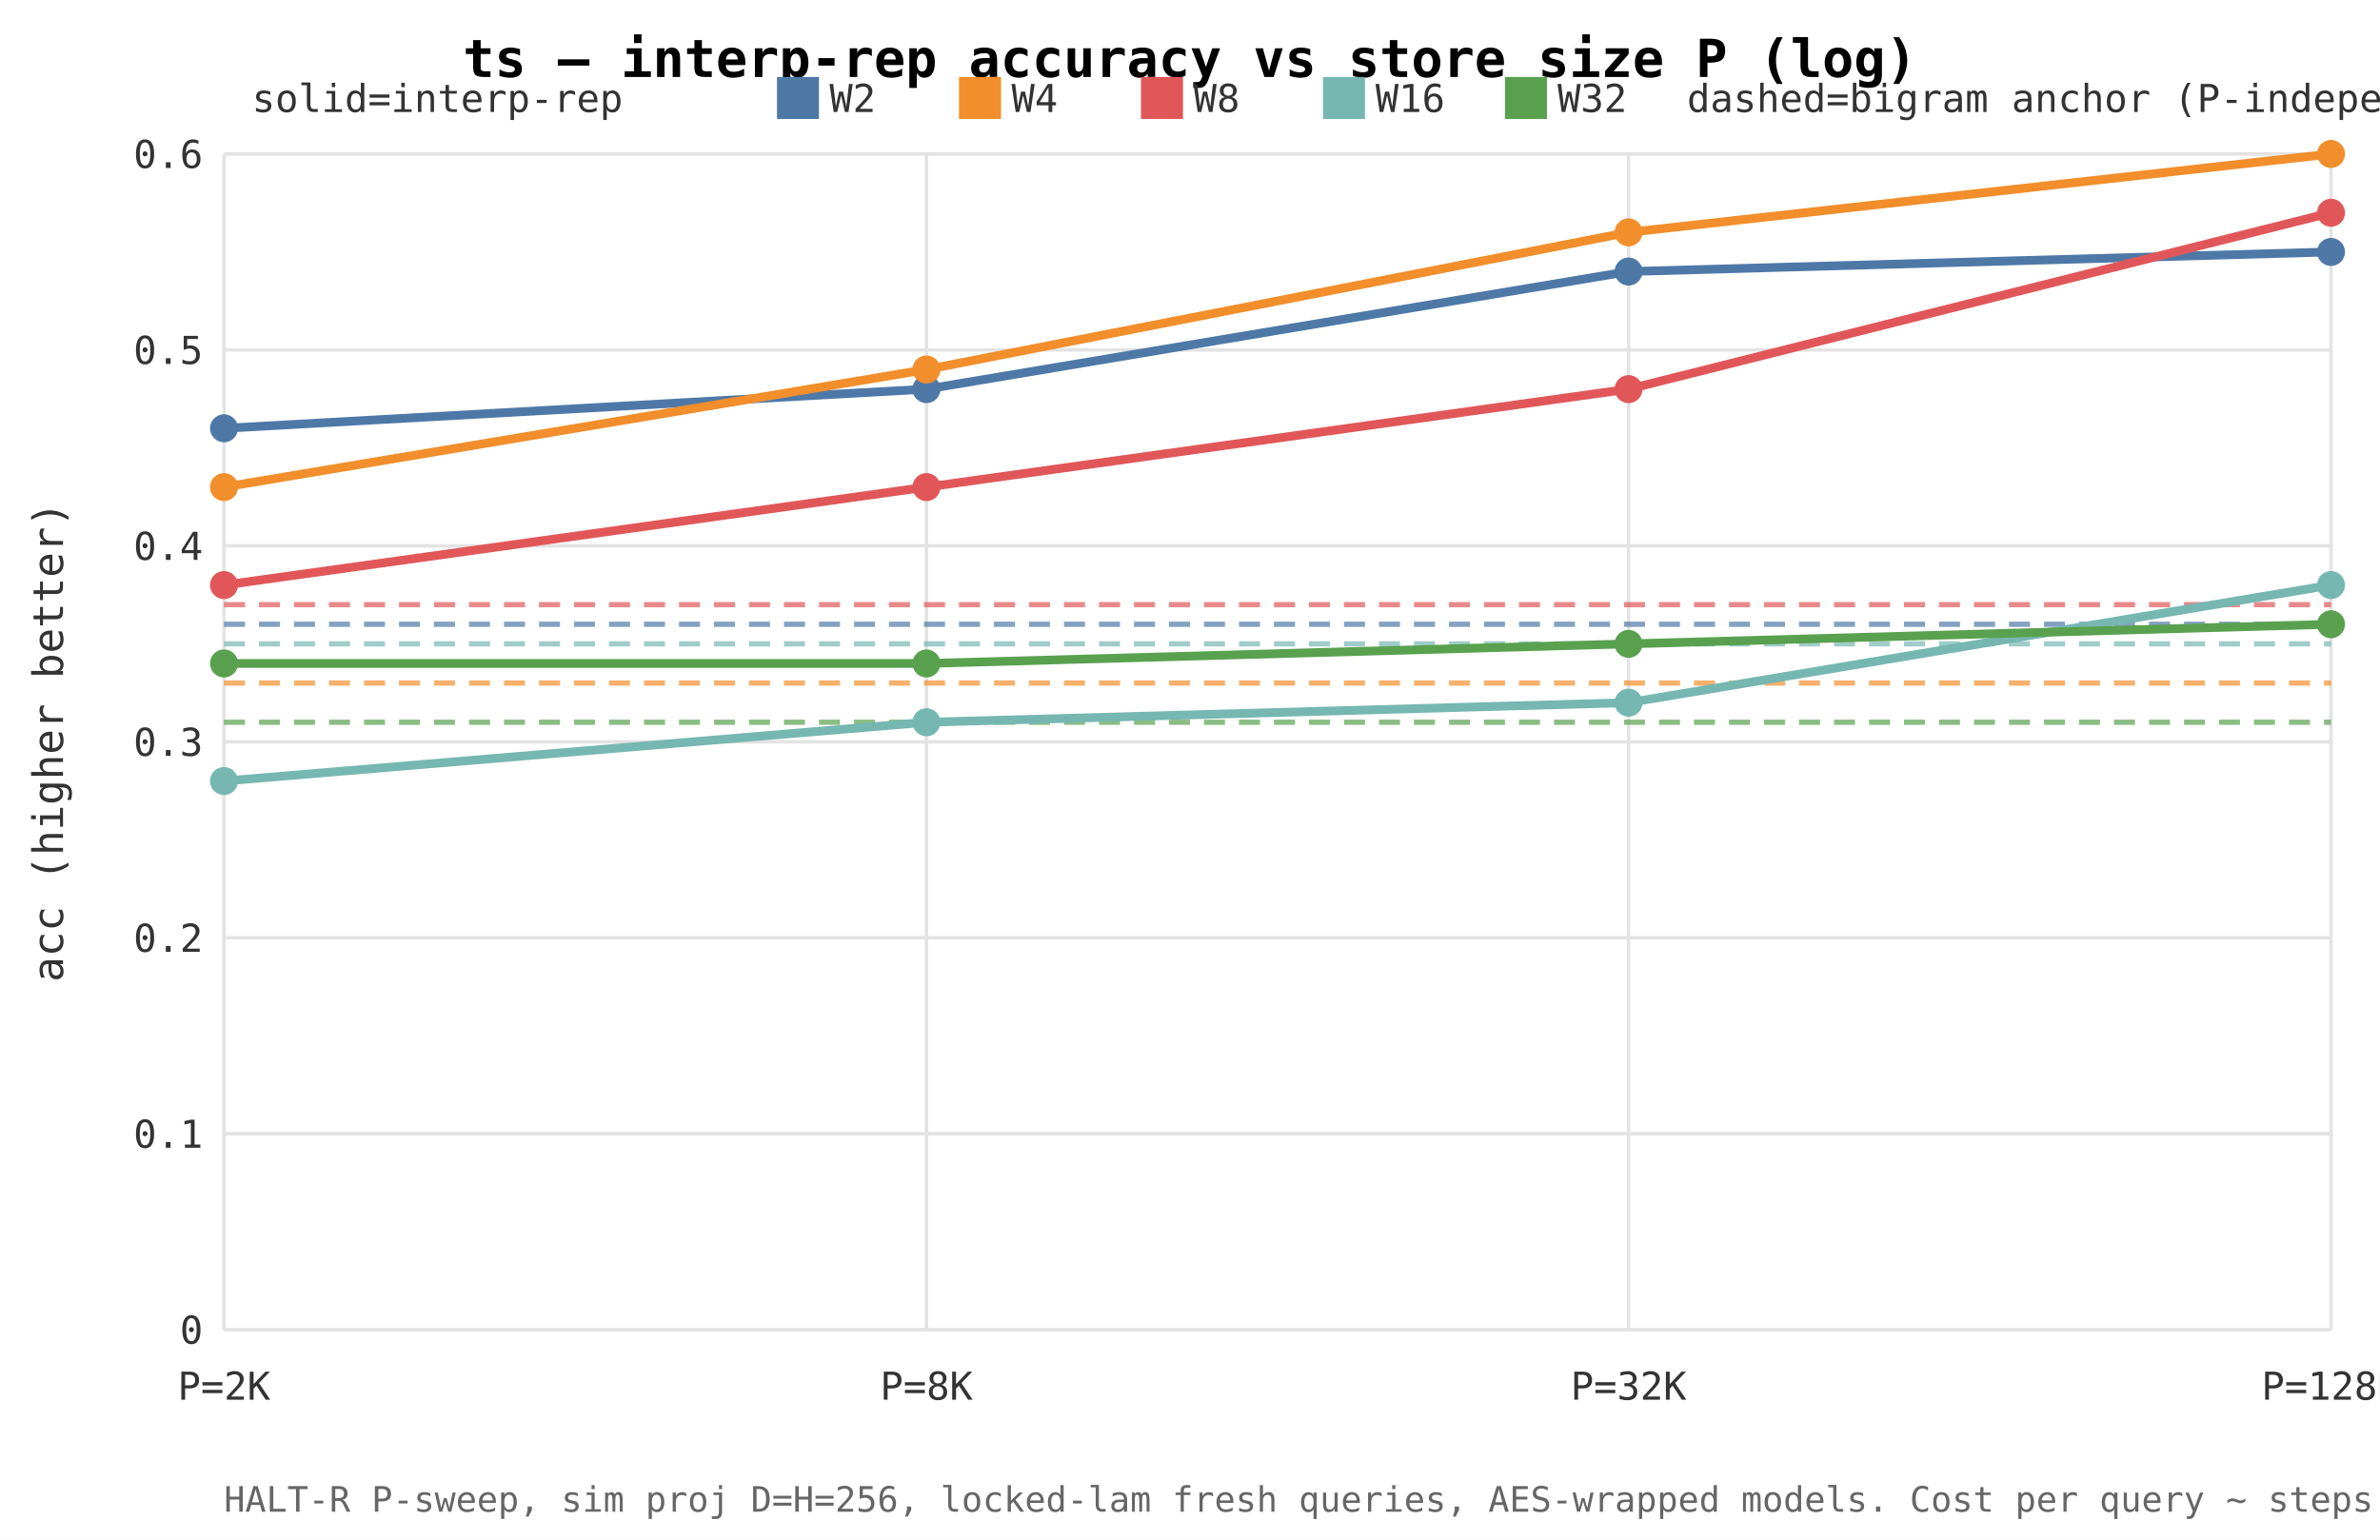
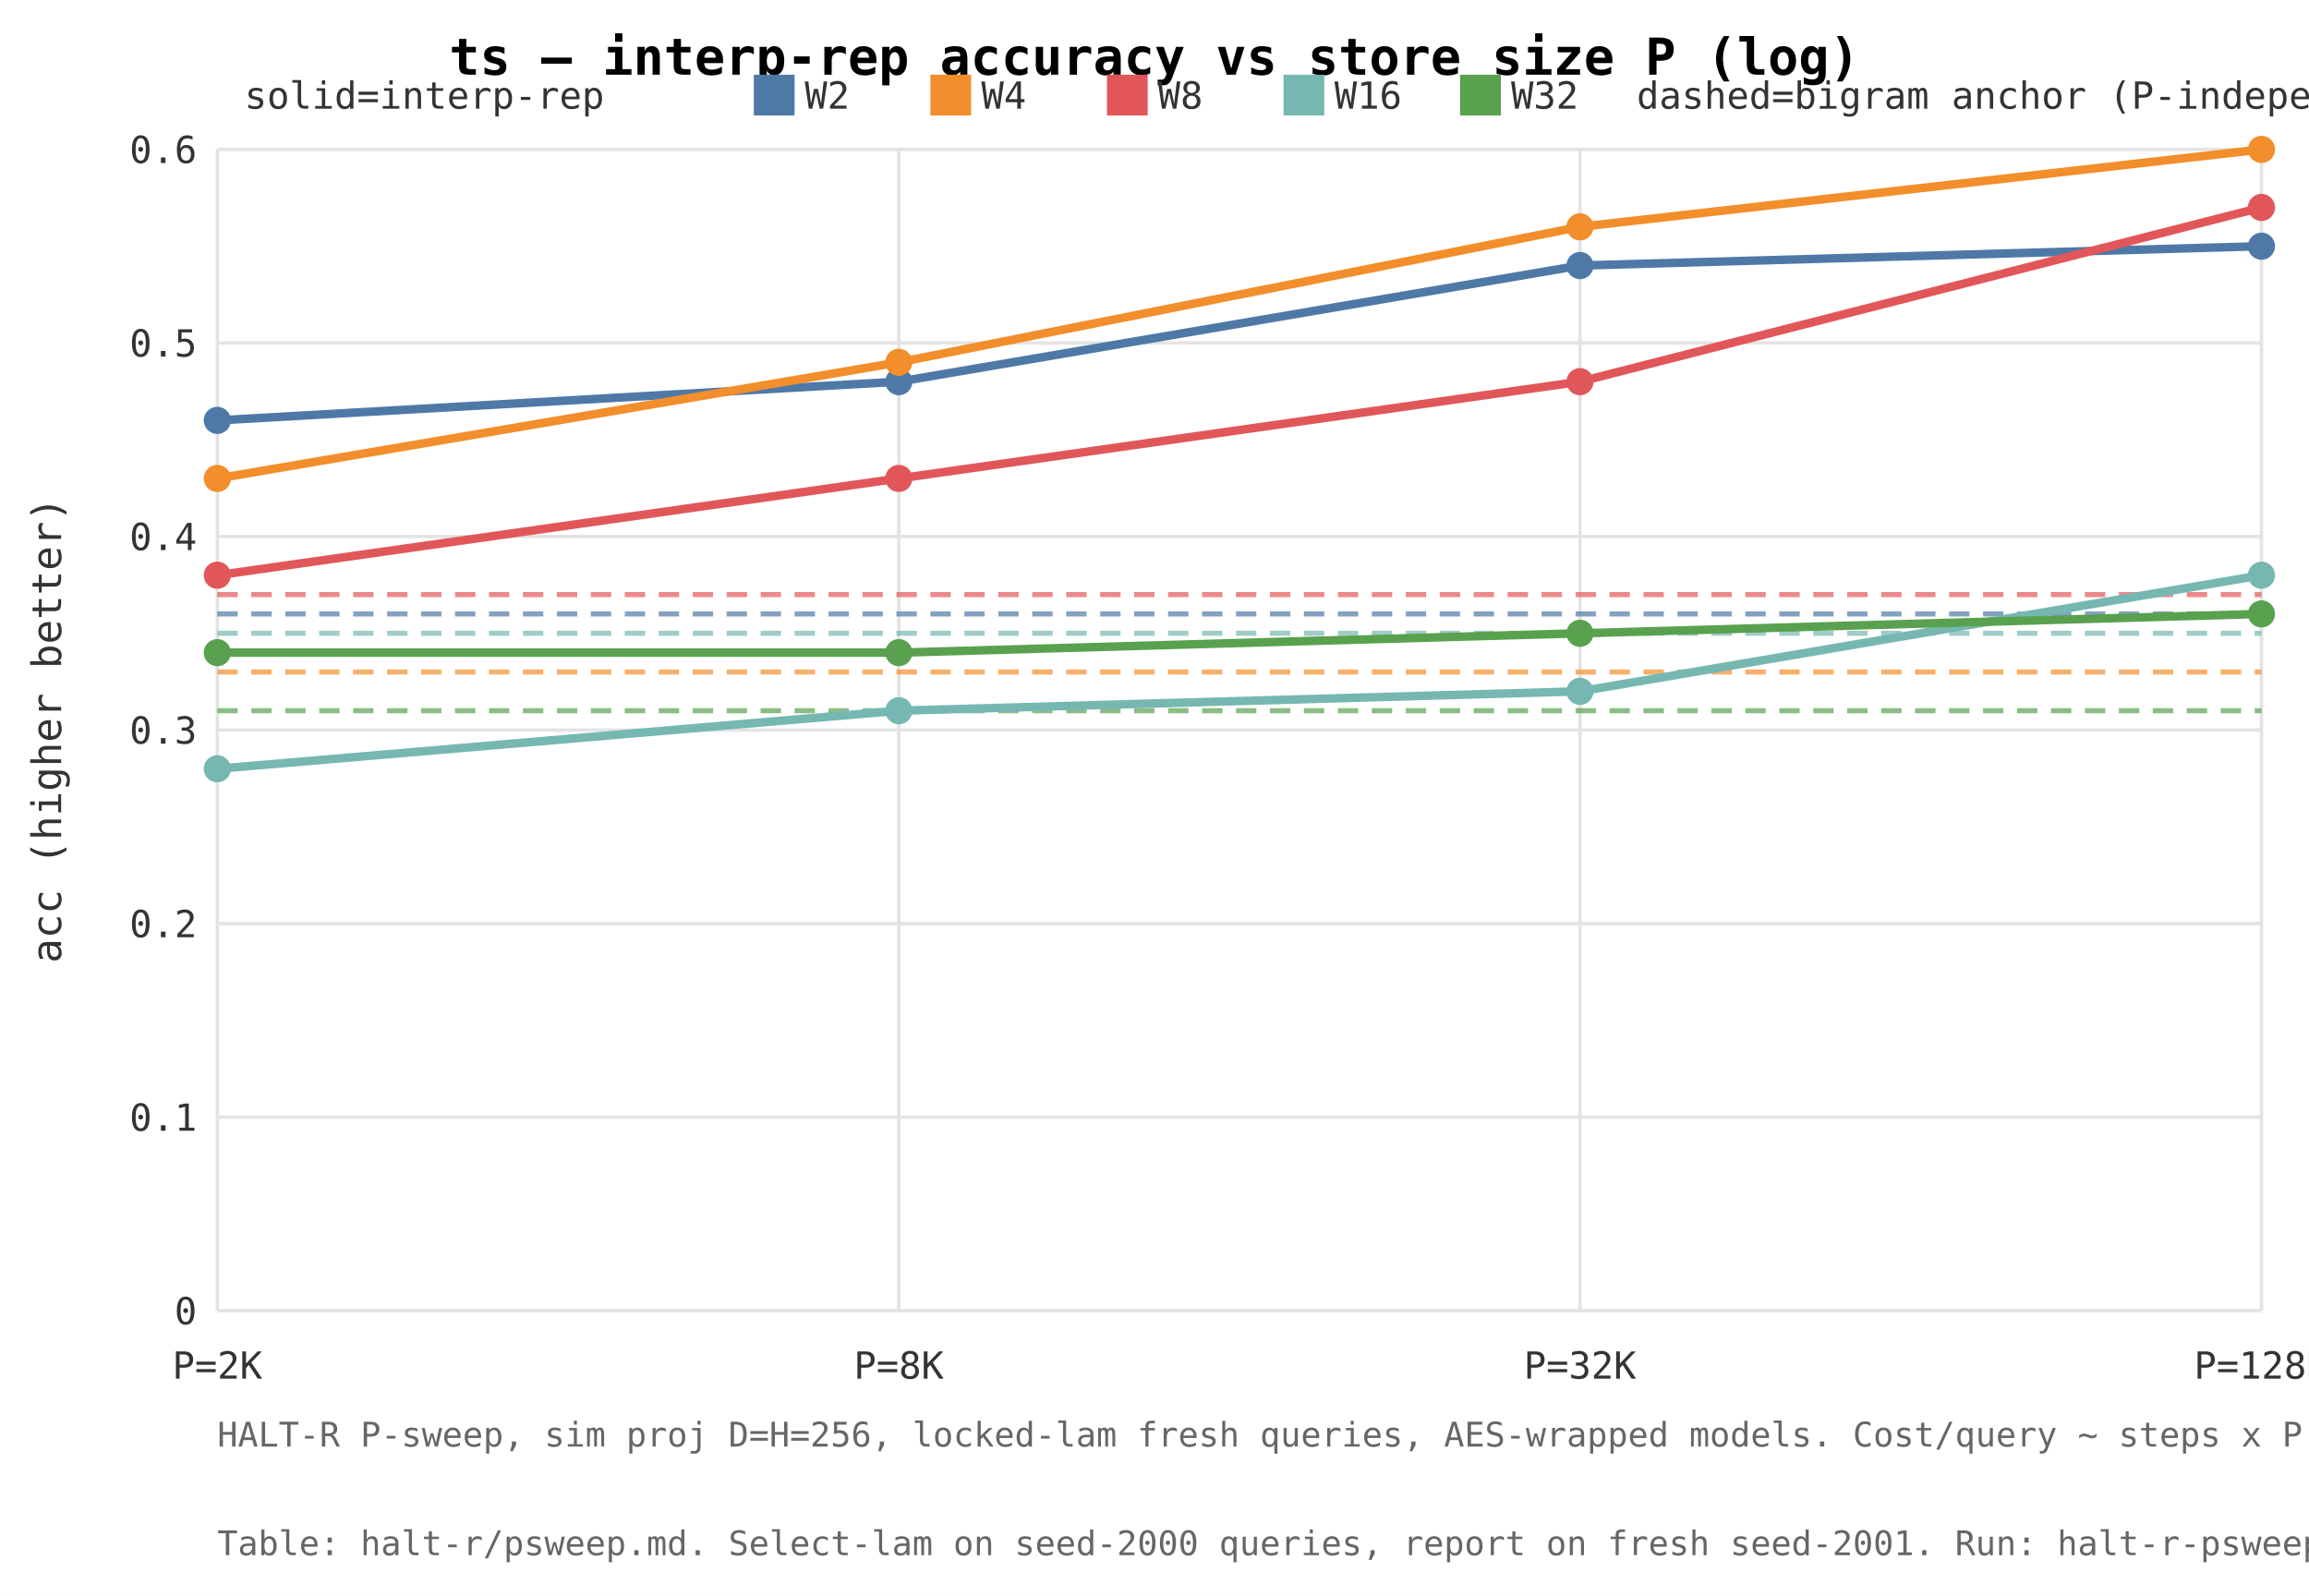
- <svg xmlns="http://www.w3.org/2000/svg" width="680" height="440" font-family="monospace">
-   <rect width="680" height="440" fill="#ffffff" />
+ <svg xmlns="http://www.w3.org/2000/svg" width="680" height="470" font-family="monospace">
+   <rect width="680" height="470" fill="#ffffff" />
  <text x="340" y="22" text-anchor="middle" font-size="15" font-weight="bold">ts — interp-rep accuracy vs store size P (log)</text>
-   <line x1="64" y1="380.0" x2="666" y2="380.0" stroke="#e3e3e3" />
-   <text x="58" y="384.0" text-anchor="end" font-size="11" fill="#333">0</text>
-   <line x1="64" y1="324.0" x2="666" y2="324.0" stroke="#e3e3e3" />
-   <text x="58" y="328.0" text-anchor="end" font-size="11" fill="#333">0.1</text>
-   <line x1="64" y1="268.0" x2="666" y2="268.0" stroke="#e3e3e3" />
-   <text x="58" y="272.0" text-anchor="end" font-size="11" fill="#333">0.2</text>
-   <line x1="64" y1="212.0" x2="666" y2="212.0" stroke="#e3e3e3" />
-   <text x="58" y="216.0" text-anchor="end" font-size="11" fill="#333">0.3</text>
-   <line x1="64" y1="156.0" x2="666" y2="156.0" stroke="#e3e3e3" />
-   <text x="58" y="160.0" text-anchor="end" font-size="11" fill="#333">0.4</text>
-   <line x1="64" y1="100.0" x2="666" y2="100.0" stroke="#e3e3e3" />
-   <text x="58" y="104.0" text-anchor="end" font-size="11" fill="#333">0.5</text>
+   <line x1="64" y1="386.0" x2="666" y2="386.0" stroke="#e3e3e3" />
+   <text x="58" y="390.0" text-anchor="end" font-size="11" fill="#333">0</text>
+   <line x1="64" y1="329.0" x2="666" y2="329.0" stroke="#e3e3e3" />
+   <text x="58" y="333.0" text-anchor="end" font-size="11" fill="#333">0.1</text>
+   <line x1="64" y1="272.0" x2="666" y2="272.0" stroke="#e3e3e3" />
+   <text x="58" y="276.0" text-anchor="end" font-size="11" fill="#333">0.2</text>
+   <line x1="64" y1="215.0" x2="666" y2="215.0" stroke="#e3e3e3" />
+   <text x="58" y="219.0" text-anchor="end" font-size="11" fill="#333">0.3</text>
+   <line x1="64" y1="158.0" x2="666" y2="158.0" stroke="#e3e3e3" />
+   <text x="58" y="162.0" text-anchor="end" font-size="11" fill="#333">0.4</text>
+   <line x1="64" y1="101.0" x2="666" y2="101.0" stroke="#e3e3e3" />
+   <text x="58" y="105.0" text-anchor="end" font-size="11" fill="#333">0.5</text>
  <line x1="64" y1="44.0" x2="666" y2="44.0" stroke="#e3e3e3" />
  <text x="58" y="48.0" text-anchor="end" font-size="11" fill="#333">0.6</text>
-   <line x1="64.0" y1="44" x2="64.0" y2="380" stroke="#e3e3e3" />
-   <text x="64.0" y="400" text-anchor="middle" font-size="11" fill="#333">P=2K</text>
-   <line x1="264.7" y1="44" x2="264.7" y2="380" stroke="#e3e3e3" />
-   <text x="264.7" y="400" text-anchor="middle" font-size="11" fill="#333">P=8K</text>
-   <line x1="465.3" y1="44" x2="465.3" y2="380" stroke="#e3e3e3" />
-   <text x="465.3" y="400" text-anchor="middle" font-size="11" fill="#333">P=32K</text>
-   <line x1="666.0" y1="44" x2="666.0" y2="380" stroke="#e3e3e3" />
-   <text x="666.0" y="400" text-anchor="middle" font-size="11" fill="#333">P=128K</text>
-   <text x="18" y="212" text-anchor="middle" font-size="12" fill="#333" transform="rotate(-90 18 212)">acc (higher better)</text>
-   <line x1="64" y1="178.4" x2="666" y2="178.4" stroke="#4e79a7" stroke-dasharray="6,4" stroke-width="1.5" opacity="0.7" />
-   <line x1="64" y1="195.2" x2="666" y2="195.2" stroke="#f28e2b" stroke-dasharray="6,4" stroke-width="1.5" opacity="0.7" />
-   <line x1="64" y1="172.8" x2="666" y2="172.8" stroke="#e15759" stroke-dasharray="6,4" stroke-width="1.5" opacity="0.7" />
-   <line x1="64" y1="184.0" x2="666" y2="184.0" stroke="#76b7b2" stroke-dasharray="6,4" stroke-width="1.5" opacity="0.7" />
-   <line x1="64" y1="206.4" x2="666" y2="206.4" stroke="#59a14f" stroke-dasharray="6,4" stroke-width="1.5" opacity="0.7" />
-   <polyline points="64.0,122.4 264.7,111.2 465.3,77.6 666.0,72.0" fill="none" stroke="#4e79a7" stroke-width="2.5" />
-   <circle cx="64.0" cy="122.4" r="4" fill="#4e79a7" />
-   <circle cx="264.7" cy="111.2" r="4" fill="#4e79a7" />
-   <circle cx="465.3" cy="77.6" r="4" fill="#4e79a7" />
-   <circle cx="666.0" cy="72.0" r="4" fill="#4e79a7" />
-   <polyline points="64.0,139.2 264.7,105.6 465.3,66.4 666.0,44.0" fill="none" stroke="#f28e2b" stroke-width="2.5" />
-   <circle cx="64.0" cy="139.2" r="4" fill="#f28e2b" />
-   <circle cx="264.7" cy="105.6" r="4" fill="#f28e2b" />
-   <circle cx="465.3" cy="66.4" r="4" fill="#f28e2b" />
+   <line x1="64.0" y1="44" x2="64.0" y2="386" stroke="#e3e3e3" />
+   <text x="64.0" y="406" text-anchor="middle" font-size="11" fill="#333">P=2K</text>
+   <line x1="264.7" y1="44" x2="264.7" y2="386" stroke="#e3e3e3" />
+   <text x="264.7" y="406" text-anchor="middle" font-size="11" fill="#333">P=8K</text>
+   <line x1="465.3" y1="44" x2="465.3" y2="386" stroke="#e3e3e3" />
+   <text x="465.3" y="406" text-anchor="middle" font-size="11" fill="#333">P=32K</text>
+   <line x1="666.0" y1="44" x2="666.0" y2="386" stroke="#e3e3e3" />
+   <text x="666.0" y="406" text-anchor="middle" font-size="11" fill="#333">P=128K</text>
+   <text x="18" y="215" text-anchor="middle" font-size="12" fill="#333" transform="rotate(-90 18 215)">acc (higher better)</text>
+   <line x1="64" y1="180.8" x2="666" y2="180.8" stroke="#4e79a7" stroke-dasharray="6,4" stroke-width="1.5" opacity="0.7" />
+   <line x1="64" y1="197.9" x2="666" y2="197.9" stroke="#f28e2b" stroke-dasharray="6,4" stroke-width="1.5" opacity="0.7" />
+   <line x1="64" y1="175.1" x2="666" y2="175.1" stroke="#e15759" stroke-dasharray="6,4" stroke-width="1.5" opacity="0.7" />
+   <line x1="64" y1="186.5" x2="666" y2="186.5" stroke="#76b7b2" stroke-dasharray="6,4" stroke-width="1.5" opacity="0.7" />
+   <line x1="64" y1="209.3" x2="666" y2="209.3" stroke="#59a14f" stroke-dasharray="6,4" stroke-width="1.5" opacity="0.7" />
+   <polyline points="64.0,123.8 264.7,112.4 465.3,78.2 666.0,72.5" fill="none" stroke="#4e79a7" stroke-width="2.5" />
+   <circle cx="64.0" cy="123.8" r="4" fill="#4e79a7" />
+   <circle cx="264.7" cy="112.4" r="4" fill="#4e79a7" />
+   <circle cx="465.3" cy="78.2" r="4" fill="#4e79a7" />
+   <circle cx="666.0" cy="72.5" r="4" fill="#4e79a7" />
+   <polyline points="64.0,140.9 264.7,106.7 465.3,66.8 666.0,44.0" fill="none" stroke="#f28e2b" stroke-width="2.5" />
+   <circle cx="64.0" cy="140.9" r="4" fill="#f28e2b" />
+   <circle cx="264.7" cy="106.7" r="4" fill="#f28e2b" />
+   <circle cx="465.3" cy="66.8" r="4" fill="#f28e2b" />
  <circle cx="666.0" cy="44.0" r="4" fill="#f28e2b" />
-   <polyline points="64.0,167.2 264.7,139.2 465.3,111.2 666.0,60.8" fill="none" stroke="#e15759" stroke-width="2.5" />
-   <circle cx="64.0" cy="167.2" r="4" fill="#e15759" />
-   <circle cx="264.7" cy="139.2" r="4" fill="#e15759" />
-   <circle cx="465.3" cy="111.2" r="4" fill="#e15759" />
-   <circle cx="666.0" cy="60.8" r="4" fill="#e15759" />
-   <polyline points="64.0,223.2 264.7,206.4 465.3,200.8 666.0,167.2" fill="none" stroke="#76b7b2" stroke-width="2.5" />
-   <circle cx="64.0" cy="223.2" r="4" fill="#76b7b2" />
-   <circle cx="264.7" cy="206.4" r="4" fill="#76b7b2" />
-   <circle cx="465.3" cy="200.8" r="4" fill="#76b7b2" />
-   <circle cx="666.0" cy="167.2" r="4" fill="#76b7b2" />
-   <polyline points="64.0,189.6 264.7,189.6 465.3,184.0 666.0,178.4" fill="none" stroke="#59a14f" stroke-width="2.5" />
-   <circle cx="64.0" cy="189.6" r="4" fill="#59a14f" />
-   <circle cx="264.7" cy="189.6" r="4" fill="#59a14f" />
-   <circle cx="465.3" cy="184.0" r="4" fill="#59a14f" />
-   <circle cx="666.0" cy="178.4" r="4" fill="#59a14f" />
+   <polyline points="64.0,169.4 264.7,140.9 465.3,112.4 666.0,61.1" fill="none" stroke="#e15759" stroke-width="2.5" />
+   <circle cx="64.0" cy="169.4" r="4" fill="#e15759" />
+   <circle cx="264.7" cy="140.9" r="4" fill="#e15759" />
+   <circle cx="465.3" cy="112.4" r="4" fill="#e15759" />
+   <circle cx="666.0" cy="61.1" r="4" fill="#e15759" />
+   <polyline points="64.0,226.4 264.7,209.3 465.3,203.6 666.0,169.4" fill="none" stroke="#76b7b2" stroke-width="2.5" />
+   <circle cx="64.0" cy="226.4" r="4" fill="#76b7b2" />
+   <circle cx="264.7" cy="209.3" r="4" fill="#76b7b2" />
+   <circle cx="465.3" cy="203.6" r="4" fill="#76b7b2" />
+   <circle cx="666.0" cy="169.4" r="4" fill="#76b7b2" />
+   <polyline points="64.0,192.2 264.7,192.2 465.3,186.5 666.0,180.8" fill="none" stroke="#59a14f" stroke-width="2.5" />
+   <circle cx="64.0" cy="192.2" r="4" fill="#59a14f" />
+   <circle cx="264.7" cy="192.2" r="4" fill="#59a14f" />
+   <circle cx="465.3" cy="186.5" r="4" fill="#59a14f" />
+   <circle cx="666.0" cy="180.8" r="4" fill="#59a14f" />
  <text x="72" y="32" font-size="11" fill="#333">solid=interp-rep</text>
  <rect x="222" y="22" width="12" height="12" fill="#4e79a7" />
  <text x="237" y="32" font-size="11" fill="#333">W2</text>
  <rect x="274" y="22" width="12" height="12" fill="#f28e2b" />
  <text x="289" y="32" font-size="11" fill="#333">W4</text>
  <rect x="326" y="22" width="12" height="12" fill="#e15759" />
  <text x="341" y="32" font-size="11" fill="#333">W8</text>
  <rect x="378" y="22" width="12" height="12" fill="#76b7b2" />
  <text x="393" y="32" font-size="11" fill="#333">W16</text>
  <rect x="430" y="22" width="12" height="12" fill="#59a14f" />
  <text x="445" y="32" font-size="11" fill="#333">W32</text>
  <text x="482" y="32" font-size="11" fill="#333">dashed=bigram anchor (P-independent)</text>
-   <text x="64" y="432" font-size="10" fill="#666">HALT-R P-sweep, sim proj D=H=256, locked-lam fresh queries, AES-wrapped models. Cost per query ~ steps x P x D x 2 FLOP (linear in P).</text>
+   <text x="64" y="426" font-size="10" fill="#666">HALT-R P-sweep, sim proj D=H=256, locked-lam fresh queries, AES-wrapped models. Cost/query ~ steps x P x D x 2 FLOP (linear in P; steps fall as P grows).</text>
+   <text x="64" y="458" font-size="10" fill="#666">Table: halt-r/psweep.md. Select-lam on seed-2000 queries, report on fresh seed-2001. Run: halt-r-psweep CI.</text>
</svg>
